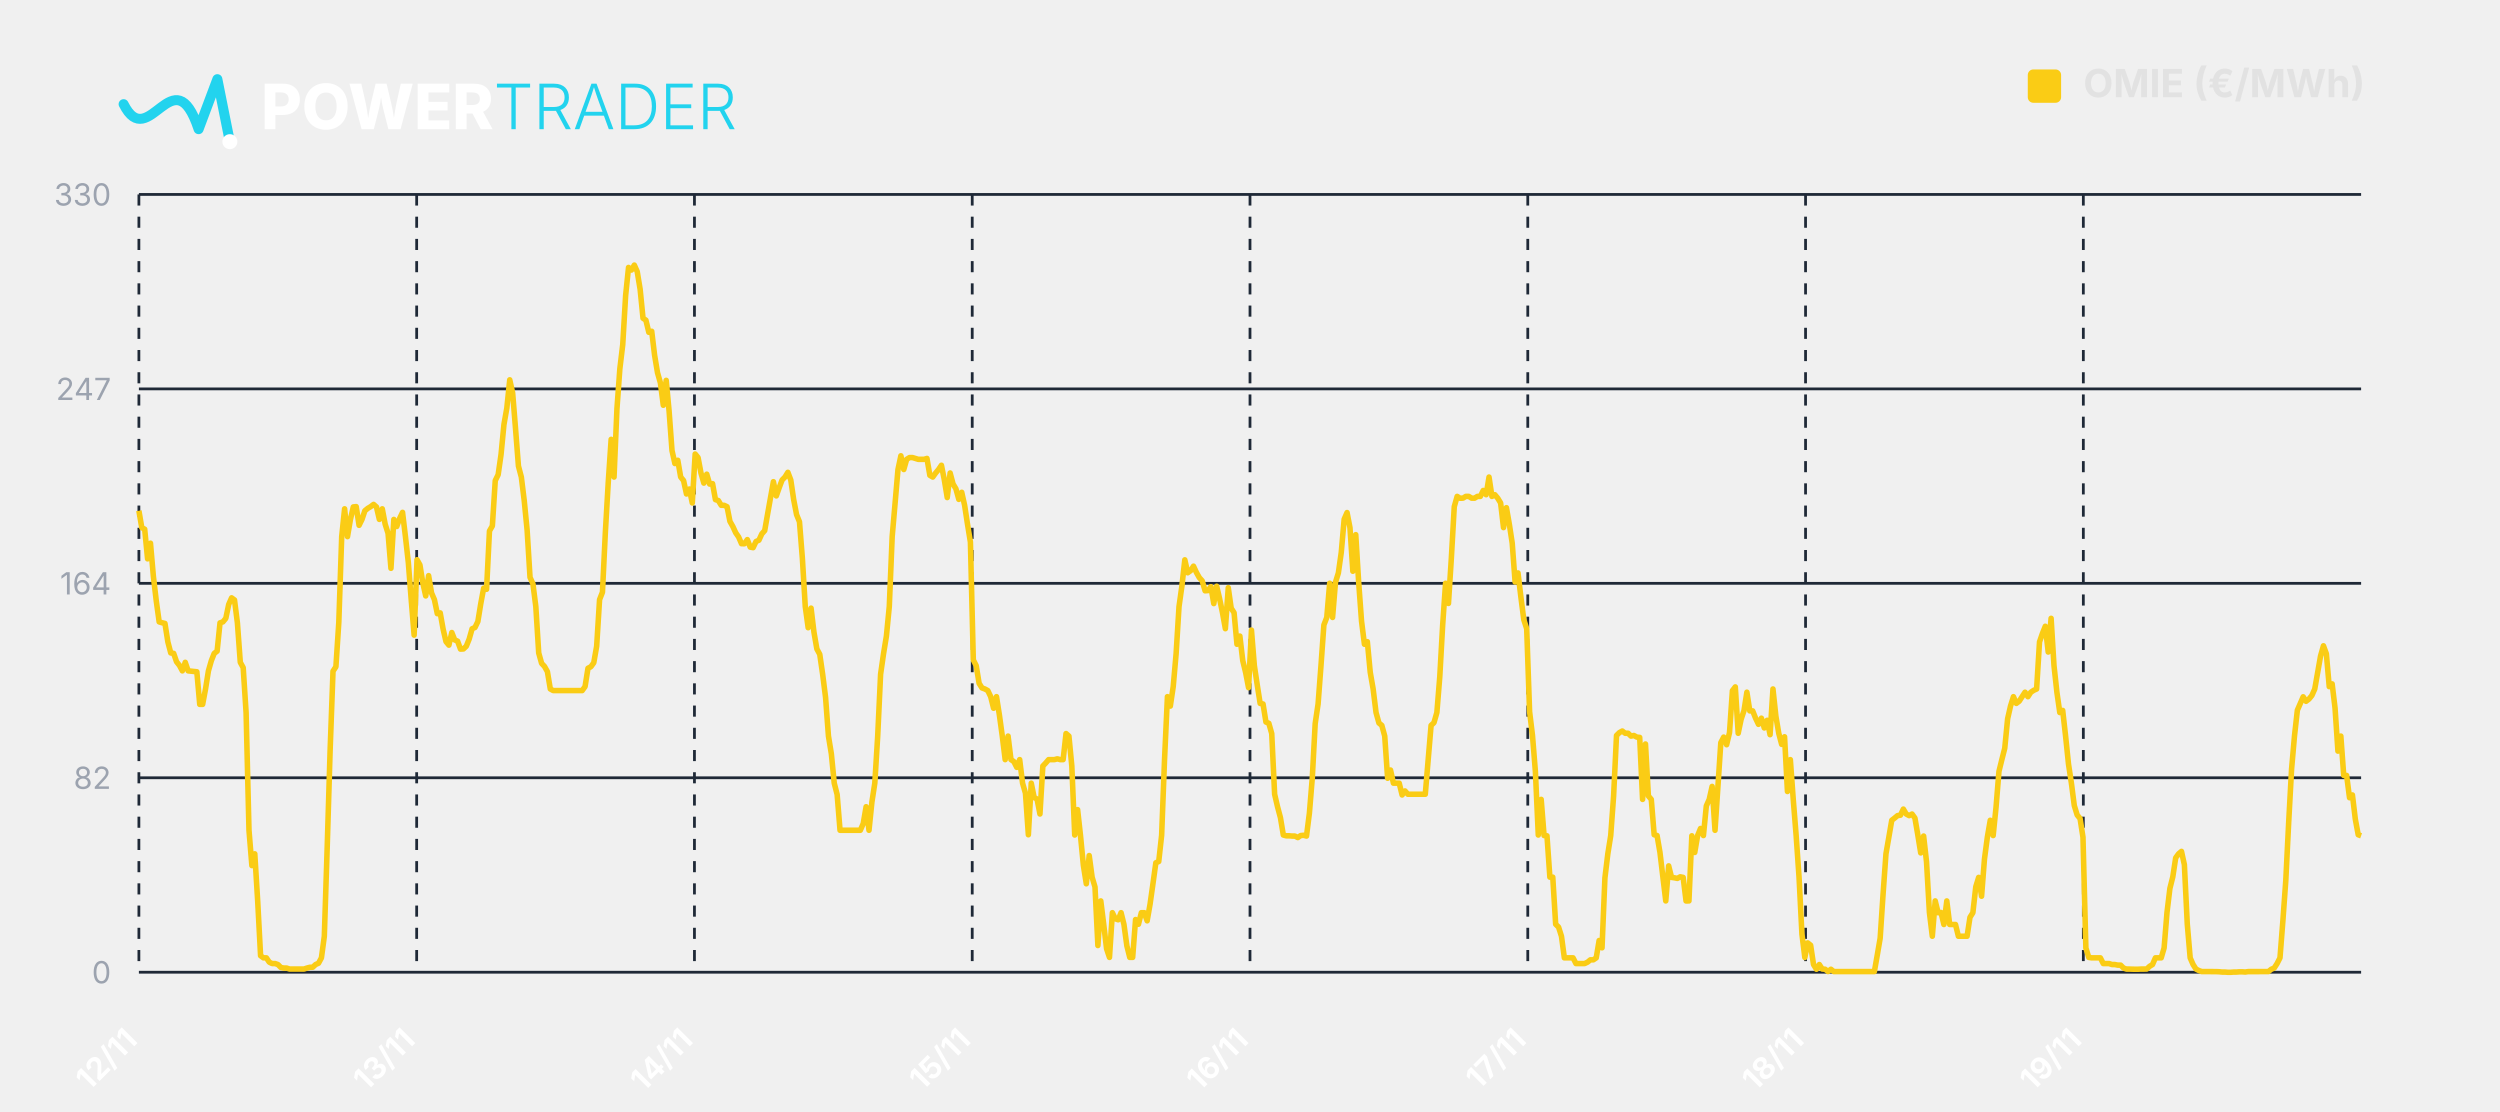
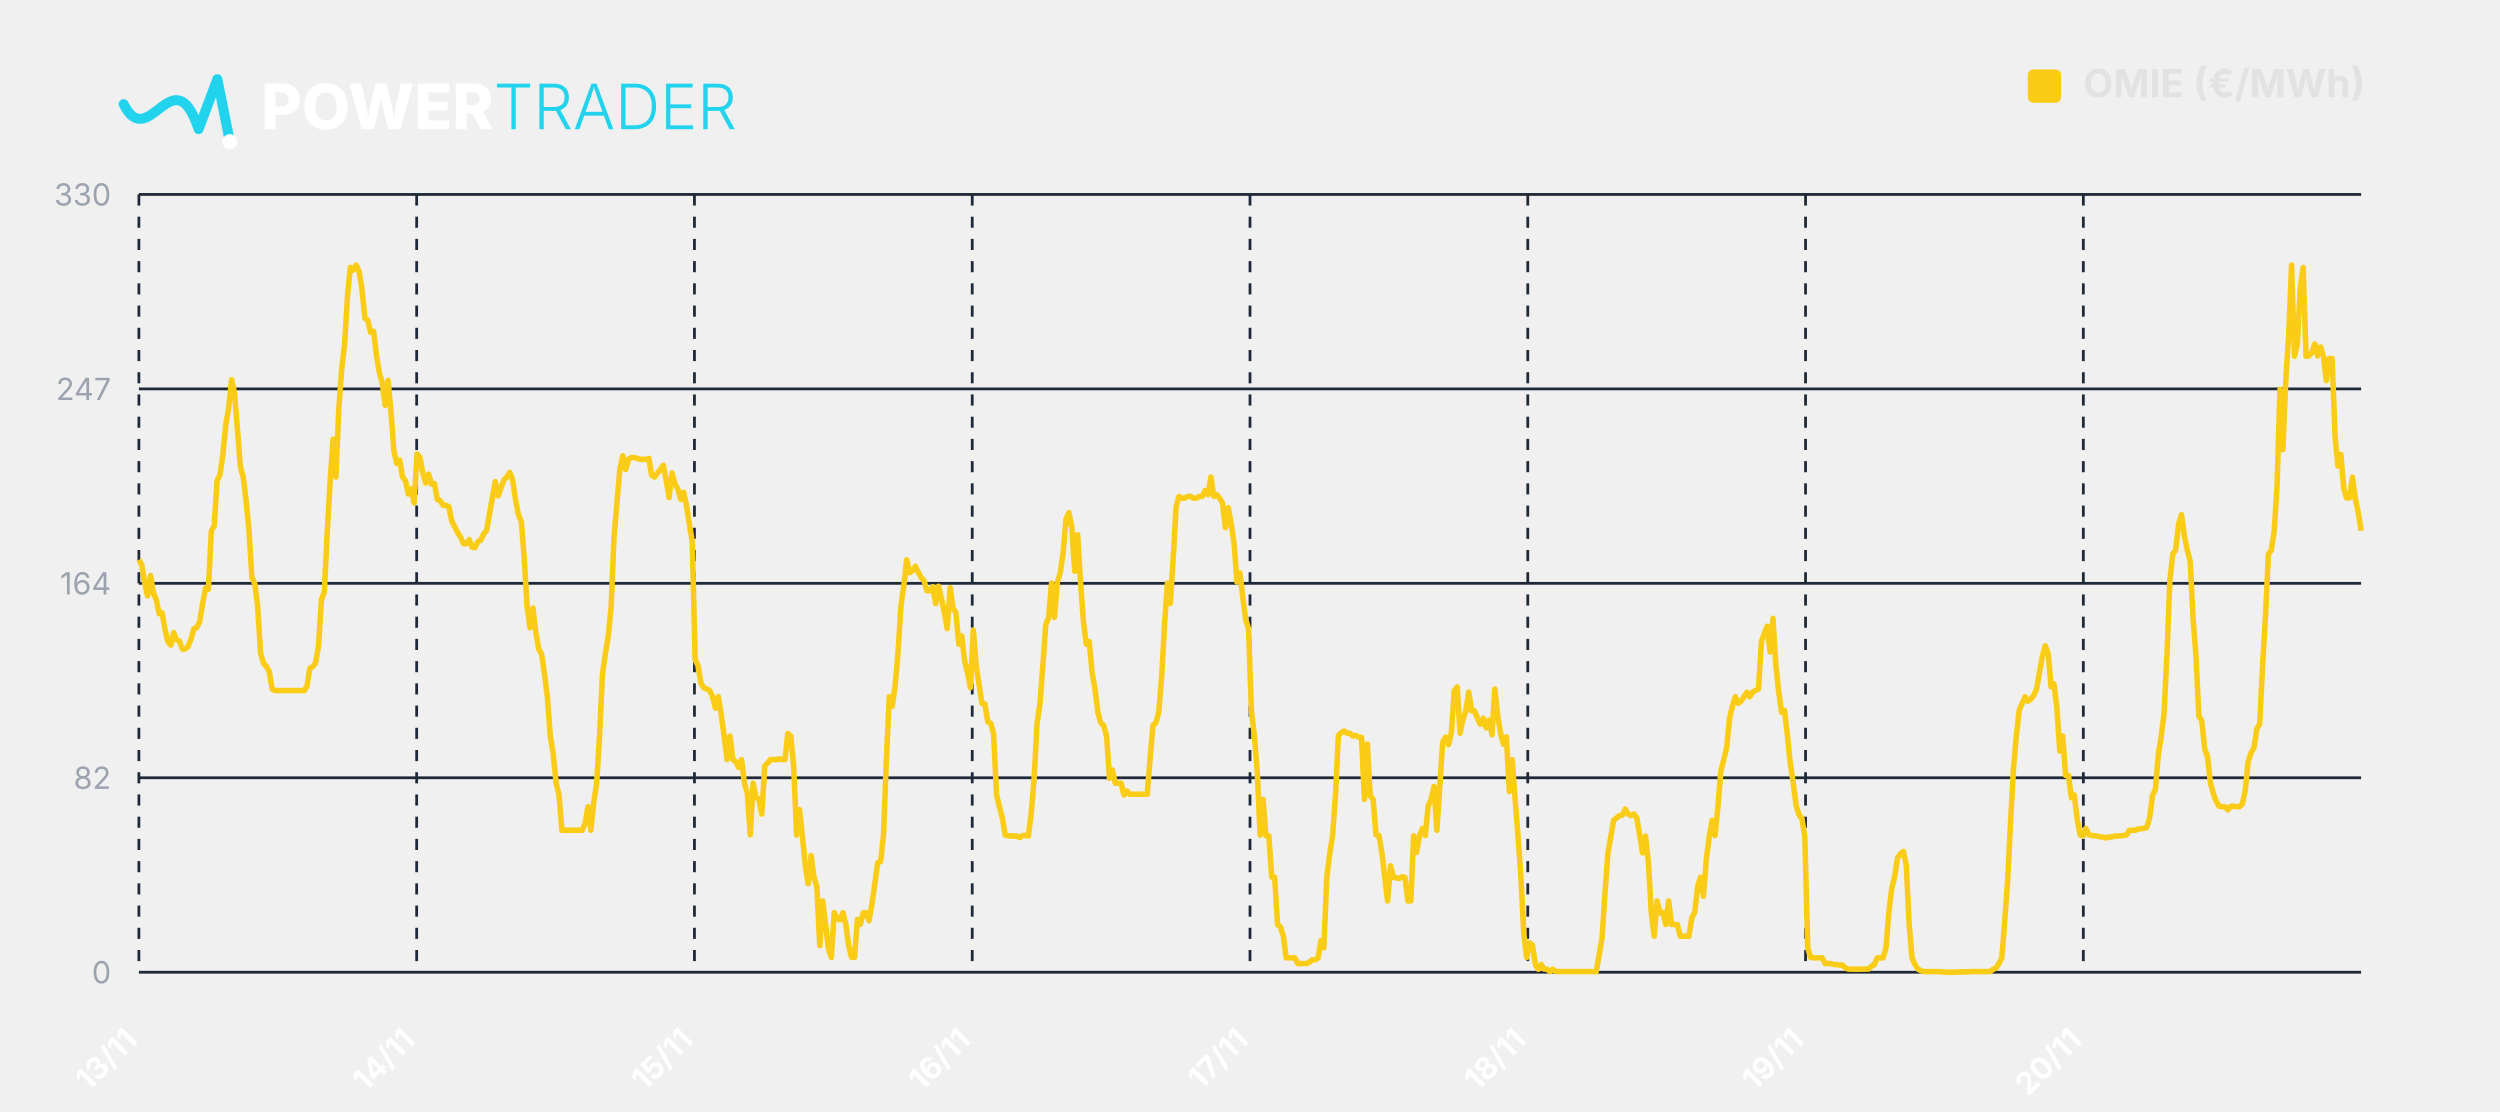
<svg xmlns="http://www.w3.org/2000/svg" viewBox="0 0 900 400" style="font-family: 'Inter', sans-serif; background: #0b0f19;">
  <g transform="translate(40, 15) scale(0.45)">
    <path d="M10 50 C30 90 50 10 70 70 L85 30 L95 80" stroke="#22d3ee" stroke-width="8" stroke-linecap="round" stroke-linejoin="round" fill="none" />
    <circle cx="95" cy="80" r="6" fill="#ffffff" />
    <text x="120" y="70" font-family="'Inter', sans-serif" font-weight="800" font-size="50" fill="#ffffff">POWER<tspan fill="#22d3ee" font-weight="300">TRADER</tspan>
    </text>
  </g>
  <rect x="730" y="25" width="12" height="12" fill="#facc15" rx="2" />
  <text x="750" y="35" font-size="14" font-weight="bold" fill="#e2e2e2">OMIE (€/MWh)</text>
  <line x1="50" y1="350.0" x2="850" y2="350.0" stroke="#1f2937" stroke-width="1" />
  <text x="40" y="354.0" text-anchor="end" font-size="11" fill="#9ca3af">0</text>
  <line x1="50" y1="280.0" x2="850" y2="280.0" stroke="#1f2937" stroke-width="1" />
  <text x="40" y="284.0" text-anchor="end" font-size="11" fill="#9ca3af">82</text>
  <line x1="50" y1="210.0" x2="850" y2="210.0" stroke="#1f2937" stroke-width="1" />
  <text x="40" y="214.0" text-anchor="end" font-size="11" fill="#9ca3af">164</text>
  <line x1="50" y1="140.0" x2="850" y2="140.0" stroke="#1f2937" stroke-width="1" />
  <text x="40" y="144.0" text-anchor="end" font-size="11" fill="#9ca3af">247</text>
  <line x1="50" y1="70.0" x2="850" y2="70.0" stroke="#1f2937" stroke-width="1" />
  <text x="40" y="74.0" text-anchor="end" font-size="11" fill="#9ca3af">330</text>
  <line x1="50.0" y1="70" x2="50.0" y2="350" stroke="#1f2937" stroke-width="1" stroke-dasharray="4,4" />
-   <text x="50.0" y="375" text-anchor="end" transform="rotate(-45, 50.0, 375)" font-size="11" font-weight="bold" fill="#ffffff">12/11</text>
+   <text x="50.0" y="375" text-anchor="end" transform="rotate(-45, 50.0, 375)" font-size="11" font-weight="bold" fill="#ffffff">13/11</text>
  <line x1="150.0" y1="70" x2="150.0" y2="350" stroke="#1f2937" stroke-width="1" stroke-dasharray="4,4" />
-   <text x="150.0" y="375" text-anchor="end" transform="rotate(-45, 150.0, 375)" font-size="11" font-weight="bold" fill="#ffffff">13/11</text>
+   <text x="150.0" y="375" text-anchor="end" transform="rotate(-45, 150.0, 375)" font-size="11" font-weight="bold" fill="#ffffff">14/11</text>
  <line x1="250.0" y1="70" x2="250.0" y2="350" stroke="#1f2937" stroke-width="1" stroke-dasharray="4,4" />
-   <text x="250.0" y="375" text-anchor="end" transform="rotate(-45, 250.0, 375)" font-size="11" font-weight="bold" fill="#ffffff">14/11</text>
+   <text x="250.0" y="375" text-anchor="end" transform="rotate(-45, 250.0, 375)" font-size="11" font-weight="bold" fill="#ffffff">15/11</text>
  <line x1="350.0" y1="70" x2="350.0" y2="350" stroke="#1f2937" stroke-width="1" stroke-dasharray="4,4" />
-   <text x="350.0" y="375" text-anchor="end" transform="rotate(-45, 350.0, 375)" font-size="11" font-weight="bold" fill="#ffffff">15/11</text>
+   <text x="350.0" y="375" text-anchor="end" transform="rotate(-45, 350.0, 375)" font-size="11" font-weight="bold" fill="#ffffff">16/11</text>
  <line x1="450.0" y1="70" x2="450.0" y2="350" stroke="#1f2937" stroke-width="1" stroke-dasharray="4,4" />
-   <text x="450.0" y="375" text-anchor="end" transform="rotate(-45, 450.0, 375)" font-size="11" font-weight="bold" fill="#ffffff">16/11</text>
+   <text x="450.0" y="375" text-anchor="end" transform="rotate(-45, 450.0, 375)" font-size="11" font-weight="bold" fill="#ffffff">17/11</text>
  <line x1="550.0" y1="70" x2="550.0" y2="350" stroke="#1f2937" stroke-width="1" stroke-dasharray="4,4" />
-   <text x="550.0" y="375" text-anchor="end" transform="rotate(-45, 550.0, 375)" font-size="11" font-weight="bold" fill="#ffffff">17/11</text>
+   <text x="550.0" y="375" text-anchor="end" transform="rotate(-45, 550.0, 375)" font-size="11" font-weight="bold" fill="#ffffff">18/11</text>
  <line x1="650.0" y1="70" x2="650.0" y2="350" stroke="#1f2937" stroke-width="1" stroke-dasharray="4,4" />
-   <text x="650.0" y="375" text-anchor="end" transform="rotate(-45, 650.0, 375)" font-size="11" font-weight="bold" fill="#ffffff">18/11</text>
+   <text x="650.0" y="375" text-anchor="end" transform="rotate(-45, 650.0, 375)" font-size="11" font-weight="bold" fill="#ffffff">19/11</text>
  <line x1="750.0" y1="70" x2="750.0" y2="350" stroke="#1f2937" stroke-width="1" stroke-dasharray="4,4" />
-   <text x="750.0" y="375" text-anchor="end" transform="rotate(-45, 750.0, 375)" font-size="11" font-weight="bold" fill="#ffffff">19/11</text>
-   <polyline points="50.0,183.858 51.043,189.962 52.086,190.505 53.129,201.179 54.172,195.558 55.215,207.478 56.258,216.337 57.301,223.874 58.344,224.188 59.387,224.442 60.43,231.08 61.473,235.056 62.516,235.218 63.559,238.244 64.602,239.558 65.645,241.508 66.688,238.439 67.731,241.508 68.774,241.618 69.817,241.729 70.86,241.839 71.904,253.572 72.947,253.572 73.99,248.036 75.033,241.508 76.076,237.863 77.119,235.218 78.162,234.412 79.205,224.23 80.248,223.874 81.291,222.602 82.334,217.6 83.377,215.227 84.42,215.99 85.463,224.23 86.506,238.439 87.549,240.347 88.592,256.506 89.635,298.895 90.678,311.612 91.721,307.382 92.764,324.337 93.807,344.057 94.85,344.828 95.893,344.828 96.936,346.38 97.979,346.88 99.022,346.88 100.065,347.236 101.108,348.287 102.151,348.499 103.194,348.508 104.237,348.847 105.28,348.847 106.323,348.847 107.366,348.847 108.409,348.847 109.452,348.847 110.495,348.499 111.538,348.228 112.581,348.203 113.625,347.228 114.668,346.753 115.711,344.828 116.754,337.054 117.797,304.838 118.84,270.206 119.883,241.618 120.926,240.033 121.969,224.044 123.012,193.184 124.055,183.18 125.098,193.184 126.141,187.063 127.184,182.502 128.227,182.383 129.27,189.115 130.313,186.995 131.356,183.858 132.399,183.011 133.442,182.383 134.485,181.586 135.528,182.502 136.571,186.978 137.614,183.18 138.657,188.691 139.7,191.997 140.743,204.587 141.786,186.995 142.829,189.539 143.872,186.639 144.915,184.452 145.958,193.184 147.001,202.535 148.044,215.99 149.087,228.639 150.13,201.509 151.173,203.375 152.216,209.886 153.259,214.531 154.302,207.232 155.346,213.446 156.389,215.871 157.432,220.924 158.475,220.644 159.518,226.468 160.561,230.996 161.604,232.25 162.647,227.715 163.69,230.36 164.733,230.818 165.776,233.675 166.819,233.624 167.862,232.649 168.905,230.063 169.948,226.358 170.991,225.892 172.034,223.738 173.077,217.304 174.12,211.742 175.163,212.141 176.206,191.149 177.249,189.335 178.292,173.007 179.335,170.896 180.378,163.596 181.421,152.821 182.464,146.869 183.507,136.738 184.55,141.469 185.593,154.347 186.636,167.776 187.679,171.735 188.722,180.213 189.765,190.861 190.808,207.851 191.851,210.14 192.894,218.363 193.937,235.065 194.98,238.804 196.023,239.923 197.066,241.796 198.11,248.028 199.153,248.604 200.196,248.604 201.239,248.604 202.282,248.604 203.325,248.604 204.368,248.604 205.411,248.604 206.454,248.604 207.497,248.604 208.54,248.604 209.583,248.604 210.626,247.163 211.669,240.576 212.712,240.033 213.755,238.583 214.798,232.649 215.841,215.871 216.884,213.192 217.927,191.658 218.97,173.642 220.013,158.17 221.056,171.735 222.099,147.191 223.142,132.787 224.185,124.072 225.228,106.37 226.271,96.282 227.314,97.214 228.357,95.434 229.4,97.782 230.443,104.115 231.486,114.56 232.529,115.272 233.572,119.63 234.615,119.257 235.658,127.904 236.701,134.169 237.744,137.823 238.787,145.894 239.831,136.925 240.874,147.997 241.917,162.172 242.96,166.869 244.003,165.699 245.046,171.735 246.089,173.007 247.132,177.831 248.175,176.05 249.218,181.061 250.261,163.452 251.304,164.724 252.347,170.277 253.39,173.914 254.433,170.709 255.476,174.261 256.519,174.117 257.562,179.865 258.605,180.213 259.648,181.908 260.691,181.908 261.734,182.417 262.777,187.699 263.82,189.539 264.863,191.811 265.906,193.32 266.949,195.736 267.992,195.744 269.035,194.261 270.078,196.965 271.121,197.16 272.164,194.939 273.207,194.473 274.25,192.201 275.293,191.014 276.336,185.045 277.379,179.204 278.422,173.414 279.465,178.526 280.508,175.575 281.551,172.795 282.595,171.735 283.638,170.039 284.681,172.795 285.724,179.865 286.767,185.274 287.81,187.851 288.853,200.984 289.896,218.363 290.939,225.977 291.982,218.931 293.025,227.587 294.068,233.624 295.111,235.54 296.154,242.737 297.197,251.003 298.24,264.983 299.283,271.35 300.326,281.939 301.369,286.017 302.412,298.895 303.455,298.895 304.498,298.895 305.541,298.895 306.584,298.895 307.627,298.895 308.67,298.895 309.713,298.895 310.756,296.513 311.799,290.426 312.842,298.895 313.885,288.73 314.928,281.939 315.971,264.983 317.014,242.737 318.057,235.429 319.1,229.029 320.143,218.363 321.186,193.15 322.229,181.162 323.272,169.022 324.316,164.088 325.359,169.022 326.402,165.36 327.445,164.724 328.488,164.724 329.531,165.037 330.574,165.36 331.617,165.36 332.66,165.36 333.703,165.037 334.746,171.116 335.789,171.735 336.832,170.277 337.875,169.022 338.918,167.496 339.961,172.795 341.004,179.119 342.047,170.277 343.09,174.21 344.133,175.974 345.176,179.772 346.219,177.229 347.262,181.908 348.305,188.733 349.348,195.142 350.391,237.574 351.434,239.651 352.477,245.993 353.52,247.663 354.563,248.036 355.606,248.604 356.649,250.8 357.692,254.971 358.735,250.8 359.778,257.379 360.821,264.992 361.864,273.461 362.907,264.992 363.95,273.461 364.993,274.174 366.037,276.242 367.08,273.461 368.123,281.939 369.166,285.551 370.209,300.514 371.252,281.948 372.295,287.111 373.338,287.662 374.381,293.037 375.424,275.776 376.467,274.682 377.51,273.461 378.553,273.461 379.596,273.461 380.639,273.182 381.682,273.461 382.725,273.461 383.768,264.085 384.811,264.992 385.854,275.776 386.897,300.608 387.94,291.468 388.983,300.887 390.026,311.62 391.069,318.165 392.112,308 393.155,315.775 394.198,319.318 395.241,340.386 396.284,324.337 397.327,332.73 398.37,341.564 399.413,344.659 400.456,328.568 401.499,330.755 402.542,331.12 403.585,328.568 404.628,332.815 405.671,340.496 406.714,344.659 407.757,344.659 408.801,331.035 409.844,332.73 410.887,328.576 411.93,328.568 412.973,331.493 414.016,325.55 415.059,318.165 416.102,310.603 417.145,310.145 418.188,300.701 419.231,273.461 420.274,250.8 421.317,254.191 422.36,247.163 423.403,235.294 424.446,218.363 425.489,210.92 426.532,201.543 427.575,206.198 428.618,205.443 429.661,203.824 430.704,206.087 431.747,207.944 432.79,209.097 433.833,212.683 434.876,212.607 435.919,211.208 436.962,217.287 438.005,211.047 439.048,215.506 440.091,220.568 441.134,226.324 442.177,211.573 443.22,218.94 444.263,220.568 445.306,231.928 446.349,228.986 447.392,237.829 448.435,242.136 449.478,247.553 450.522,226.841 451.565,239.618 452.608,246.595 453.651,253.225 454.694,253.437 455.737,259.931 456.78,260.38 457.823,264.085 458.866,285.932 459.909,290.417 460.952,294.334 461.995,300.608 463.038,300.887 464.081,300.887 465.124,300.981 466.167,300.981 467.21,301.523 468.253,300.794 469.296,300.701 470.339,300.981 471.382,292.732 472.425,280.015 473.468,260.49 474.511,253.437 475.554,239.618 476.597,224.993 477.64,222.28 478.683,209.97 479.726,222.28 480.769,209.64 481.812,206.257 482.855,198.864 483.898,186.919 484.941,184.528 485.984,189.937 487.027,205.647 488.07,192.48 489.113,209.513 490.156,223.654 491.199,231.928 492.243,231.004 493.286,242.034 494.329,248.036 495.372,256.514 496.415,260.27 497.458,261.151 498.501,264.992 499.544,280.167 500.587,277.217 501.63,281.939 502.673,281.939 503.716,281.939 504.759,286.187 505.802,284.746 506.845,285.932 507.888,285.932 508.931,285.932 509.974,285.932 511.017,285.932 512.06,285.932 513.103,285.932 514.146,273.47 515.189,261.151 516.232,260.16 517.275,256.506 518.318,243.645 519.361,224.993 520.404,209.97 521.447,217.236 522.49,200.857 523.533,182.4 524.576,178.704 525.619,179.365 526.662,179.34 527.705,178.704 528.748,178.704 529.791,179.34 530.834,179.34 531.877,178.704 532.92,178.704 533.963,176.567 535.007,178.093 536.05,171.743 537.093,178.704 538.136,178.093 539.179,179.34 540.222,181.061 541.265,189.937 542.308,182.765 543.351,188.665 544.394,195.499 545.437,209.513 546.48,206.257 547.523,214.972 548.566,223.077 549.609,226.333 550.652,256.209 551.695,264.78 552.738,277.709 553.781,300.608 554.824,287.781 555.867,300.794 556.91,300.887 557.953,315.775 558.996,315.775 560.039,332.73 561.082,333.748 562.125,337.046 563.168,344.828 564.211,344.828 565.254,344.828 566.297,344.828 567.34,346.88 568.383,346.88 569.426,346.88 570.469,346.88 571.512,346.38 572.555,345.532 573.598,345.532 574.641,344.828 575.684,338.589 576.728,341.208 577.771,316.063 578.814,307.382 579.857,300.837 580.9,286.534 581.943,264.78 582.986,263.737 584.029,263.169 585.072,263.975 586.115,263.975 587.158,264.992 588.201,264.78 589.244,265.357 590.287,265.467 591.33,287.781 592.373,267.841 593.416,286.534 594.459,287.781 595.502,300.514 596.545,300.794 597.588,306.881 598.631,315.656 599.674,324.329 600.717,311.714 601.76,315.859 602.803,316.012 603.846,316.224 604.889,315.656 605.932,315.859 606.975,324.337 608.018,324.329 609.061,300.887 610.104,306.881 611.147,300.794 612.19,298.251 613.233,300.794 614.276,290.137 615.319,287.781 616.362,283.118 617.405,298.904 618.449,283.203 619.492,267.349 620.535,265.357 621.578,268.103 622.621,263.737 623.664,248.655 624.707,247.29 625.75,263.975 626.793,258.981 627.836,255.836 628.879,249.189 629.922,255.921 630.965,255.921 632.008,258.549 633.051,260.753 634.094,258.549 635.137,262.059 636.18,259.312 637.223,264.483 638.266,248.036 639.309,257.794 640.352,263.975 641.395,267.968 642.438,265.246 643.481,284.932 644.524,273.47 645.567,287.781 646.61,300.76 647.653,315.775 648.696,336.283 649.739,344.684 650.782,339.453 651.825,340.276 652.868,347.236 653.911,348.923 654.954,347.236 655.997,348.847 657.04,348.923 658.083,349.754 659.126,348.932 660.169,349.763 661.213,349.771 662.256,349.771 663.299,349.771 664.342,349.771 665.385,349.771 666.428,349.771 667.471,349.771 668.514,349.771 669.557,349.771 670.6,349.771 671.643,349.771 672.686,349.771 673.729,349.771 674.772,349.771 675.815,343.837 676.858,337.749 677.901,321.955 678.944,307.382 679.987,301.388 681.03,295.301 682.073,294.495 683.116,293.622 684.159,293.469 685.202,291.274 686.245,293.054 687.288,293.622 688.331,293.054 689.374,294.495 690.417,300.608 691.46,307.051 692.503,300.981 693.546,310.23 694.589,328.492 695.632,337.046 696.675,324.329 697.718,328.576 698.761,328.492 699.804,332.815 700.847,324.337 701.89,332.815 702.934,332.815 703.977,332.815 705.02,337.046 706.063,337.046 707.106,337.046 708.149,337.046 709.192,330.23 710.235,328.576 711.278,319.251 712.321,315.859 713.364,322.642 714.407,309.264 715.45,301.371 716.493,295.301 717.536,300.794 718.579,290.587 719.622,277.709 720.665,273.47 721.708,269.367 722.751,258.718 723.794,254.157 724.837,250.808 725.88,253.225 726.923,252.419 727.966,250.808 729.009,249.198 730.052,250.808 731.095,249.198 732.138,248.519 733.181,248.045 734.224,231.08 735.267,228.054 736.31,225.459 737.353,234.726 738.396,222.602 739.439,239.618 740.482,249.198 741.525,256.514 742.568,255.751 743.611,264.983 744.654,275.03 745.698,281.905 746.741,290.002 747.784,293.41 748.827,294.665 749.87,301.388 750.913,341.285 751.956,344.659 752.999,344.828 754.042,344.828 755.085,344.828 756.128,344.828 757.171,346.88 758.214,346.88 759.257,346.88 760.3,347.228 761.343,347.236 762.386,347.448 763.429,347.448 764.472,348.491 765.515,348.864 766.558,348.864 767.601,348.906 768.644,348.923 769.687,348.923 770.73,348.864 771.773,348.864 772.816,348.847 773.859,347.872 774.902,347.236 775.945,344.828 776.988,344.828 778.031,344.828 779.074,341.285 780.117,328.492 781.16,319.844 782.203,315.69 783.246,308.823 784.289,307.382 785.332,306.5 786.375,311.29 787.419,332.654 788.462,344.828 789.505,347.228 790.548,348.864 791.591,349.39 792.634,349.771 793.677,349.771 794.72,349.771 795.763,349.771 796.806,349.78 797.849,349.788 798.892,349.83 799.935,349.941 800.978,349.941 802.021,350.025 803.064,350.025 804.107,349.941 805.15,349.941 806.193,349.856 807.236,349.856 808.279,349.932 809.322,349.78 810.365,349.78 811.408,349.78 812.451,349.78 813.494,349.771 814.537,349.771 815.58,349.771 816.623,349.771 817.666,348.923 818.709,348.499 819.752,346.88 820.795,344.828 821.838,331.476 822.881,317.029 823.924,296.064 824.967,276.861 826.01,264.992 827.053,255.666 828.096,253.267 829.14,250.851 830.183,252.462 831.226,251.656 832.269,250.385 833.312,248.036 834.355,242.102 835.398,236.167 836.441,232.488 837.484,235.345 838.527,247.188 839.57,246.196 840.613,254.878 841.656,270.401 842.699,264.992 843.742,279.159 844.785,279.159 845.828,287.179 846.871,286.187 847.914,294.902 848.957,300.514 850.0,300.887" fill="none" stroke="#facc15" stroke-width="2" stroke-linejoin="round" />
+   <text x="750.0" y="375" text-anchor="end" transform="rotate(-45, 750.0, 375)" font-size="11" font-weight="bold" fill="#ffffff">20/11</text>
+   <polyline points="50.0,201.509 51.043,203.375 52.086,209.886 53.129,214.531 54.172,207.232 55.215,213.446 56.258,215.871 57.301,220.924 58.344,220.644 59.387,226.468 60.43,230.996 61.473,232.25 62.516,227.715 63.559,230.36 64.602,230.818 65.645,233.675 66.688,233.624 67.731,232.649 68.774,230.063 69.817,226.358 70.86,225.892 71.904,223.738 72.947,217.304 73.99,211.742 75.033,212.141 76.076,191.149 77.119,189.335 78.162,173.007 79.205,170.896 80.248,163.596 81.291,152.821 82.334,146.869 83.377,136.738 84.42,141.469 85.463,154.347 86.506,167.776 87.549,171.735 88.592,180.213 89.635,190.861 90.678,207.851 91.721,210.14 92.764,218.363 93.807,235.065 94.85,238.804 95.893,239.923 96.936,241.796 97.979,248.028 99.022,248.604 100.065,248.604 101.108,248.604 102.151,248.604 103.194,248.604 104.237,248.604 105.28,248.604 106.323,248.604 107.366,248.604 108.409,248.604 109.452,248.604 110.495,247.163 111.538,240.576 112.581,240.033 113.625,238.583 114.668,232.649 115.711,215.871 116.754,213.192 117.797,191.658 118.84,173.642 119.883,158.17 120.926,171.735 121.969,147.191 123.012,132.787 124.055,124.072 125.098,106.37 126.141,96.282 127.184,97.214 128.227,95.434 129.27,97.782 130.313,104.115 131.356,114.56 132.399,115.272 133.442,119.63 134.485,119.257 135.528,127.904 136.571,134.169 137.614,137.823 138.657,145.894 139.7,136.925 140.743,147.997 141.786,162.172 142.829,166.869 143.872,165.699 144.915,171.735 145.958,173.007 147.001,177.831 148.044,176.05 149.087,181.061 150.13,163.452 151.173,164.724 152.216,170.277 153.259,173.914 154.302,170.709 155.346,174.261 156.389,174.117 157.432,179.865 158.475,180.213 159.518,181.908 160.561,181.908 161.604,182.417 162.647,187.699 163.69,189.539 164.733,191.811 165.776,193.32 166.819,195.736 167.862,195.744 168.905,194.261 169.948,196.965 170.991,197.16 172.034,194.939 173.077,194.473 174.12,192.201 175.163,191.014 176.206,185.045 177.249,179.204 178.292,173.414 179.335,178.526 180.378,175.575 181.421,172.795 182.464,171.735 183.507,170.039 184.55,172.795 185.593,179.865 186.636,185.274 187.679,187.851 188.722,200.984 189.765,218.363 190.808,225.977 191.851,218.931 192.894,227.587 193.937,233.624 194.98,235.54 196.023,242.737 197.066,251.003 198.11,264.983 199.153,271.35 200.196,281.939 201.239,286.017 202.282,298.895 203.325,298.895 204.368,298.895 205.411,298.895 206.454,298.895 207.497,298.895 208.54,298.895 209.583,298.895 210.626,296.513 211.669,290.426 212.712,298.895 213.755,288.73 214.798,281.939 215.841,264.983 216.884,242.737 217.927,235.429 218.97,229.029 220.013,218.363 221.056,193.15 222.099,181.162 223.142,169.022 224.185,164.088 225.228,169.022 226.271,165.36 227.314,164.724 228.357,164.724 229.4,165.037 230.443,165.36 231.486,165.36 232.529,165.36 233.572,165.037 234.615,171.116 235.658,171.735 236.701,170.277 237.744,169.022 238.787,167.496 239.831,172.795 240.874,179.119 241.917,170.277 242.96,174.21 244.003,175.974 245.046,179.772 246.089,177.229 247.132,181.908 248.175,188.733 249.218,195.142 250.261,237.574 251.304,239.651 252.347,245.993 253.39,247.663 254.433,248.036 255.476,248.604 256.519,250.8 257.562,254.971 258.605,250.8 259.648,257.379 260.691,264.992 261.734,273.461 262.777,264.992 263.82,273.461 264.863,274.174 265.906,276.242 266.949,273.461 267.992,281.939 269.035,285.551 270.078,300.514 271.121,281.948 272.164,287.111 273.207,287.662 274.25,293.037 275.293,275.776 276.336,274.682 277.379,273.461 278.422,273.461 279.465,273.461 280.508,273.182 281.551,273.461 282.595,273.461 283.638,264.085 284.681,264.992 285.724,275.776 286.767,300.608 287.81,291.468 288.853,300.887 289.896,311.62 290.939,318.165 291.982,308 293.025,315.775 294.068,319.318 295.111,340.386 296.154,324.337 297.197,332.73 298.24,341.564 299.283,344.659 300.326,328.568 301.369,330.755 302.412,331.12 303.455,328.568 304.498,332.815 305.541,340.496 306.584,344.659 307.627,344.659 308.67,331.035 309.713,332.73 310.756,328.576 311.799,328.568 312.842,331.493 313.885,325.55 314.928,318.165 315.971,310.603 317.014,310.145 318.057,300.701 319.1,273.461 320.143,250.8 321.186,254.191 322.229,247.163 323.272,235.294 324.316,218.363 325.359,210.92 326.402,201.543 327.445,206.198 328.488,205.443 329.531,203.824 330.574,206.087 331.617,207.944 332.66,209.097 333.703,212.683 334.746,212.607 335.789,211.208 336.832,217.287 337.875,211.047 338.918,215.506 339.961,220.568 341.004,226.324 342.047,211.573 343.09,218.94 344.133,220.568 345.176,231.928 346.219,228.986 347.262,237.829 348.305,242.136 349.348,247.553 350.391,226.841 351.434,239.618 352.477,246.595 353.52,253.225 354.563,253.437 355.606,259.931 356.649,260.38 357.692,264.085 358.735,285.932 359.778,290.417 360.821,294.334 361.864,300.608 362.907,300.887 363.95,300.887 364.993,300.981 366.037,300.981 367.08,301.523 368.123,300.794 369.166,300.701 370.209,300.981 371.252,292.732 372.295,280.015 373.338,260.49 374.381,253.437 375.424,239.618 376.467,224.993 377.51,222.28 378.553,209.97 379.596,222.28 380.639,209.64 381.682,206.257 382.725,198.864 383.768,186.919 384.811,184.528 385.854,189.937 386.897,205.647 387.94,192.48 388.983,209.513 390.026,223.654 391.069,231.928 392.112,231.004 393.155,242.034 394.198,248.036 395.241,256.514 396.284,260.27 397.327,261.151 398.37,264.992 399.413,280.167 400.456,277.217 401.499,281.939 402.542,281.939 403.585,281.939 404.628,286.187 405.671,284.746 406.714,285.932 407.757,285.932 408.801,285.932 409.844,285.932 410.887,285.932 411.93,285.932 412.973,285.932 414.016,273.47 415.059,261.151 416.102,260.16 417.145,256.506 418.188,243.645 419.231,224.993 420.274,209.97 421.317,217.236 422.36,200.857 423.403,182.4 424.446,178.704 425.489,179.365 426.532,179.34 427.575,178.704 428.618,178.704 429.661,179.34 430.704,179.34 431.747,178.704 432.79,178.704 433.833,176.567 434.876,178.093 435.919,171.743 436.962,178.704 438.005,178.093 439.048,179.34 440.091,181.061 441.134,189.937 442.177,182.765 443.22,188.665 444.263,195.499 445.306,209.513 446.349,206.257 447.392,214.972 448.435,223.077 449.478,226.333 450.522,256.209 451.565,264.78 452.608,277.709 453.651,300.608 454.694,287.781 455.737,300.794 456.78,300.887 457.823,315.775 458.866,315.775 459.909,332.73 460.952,333.748 461.995,337.046 463.038,344.828 464.081,344.828 465.124,344.828 466.167,344.828 467.21,346.88 468.253,346.88 469.296,346.88 470.339,346.88 471.382,346.38 472.425,345.532 473.468,345.532 474.511,344.828 475.554,338.589 476.597,341.208 477.64,316.063 478.683,307.382 479.726,300.837 480.769,286.534 481.812,264.78 482.855,263.737 483.898,263.169 484.941,263.975 485.984,263.975 487.027,264.992 488.07,264.78 489.113,265.357 490.156,265.467 491.199,287.781 492.243,267.841 493.286,286.534 494.329,287.781 495.372,300.514 496.415,300.794 497.458,306.881 498.501,315.656 499.544,324.329 500.587,311.714 501.63,315.859 502.673,316.012 503.716,316.224 504.759,315.656 505.802,315.859 506.845,324.337 507.888,324.329 508.931,300.887 509.974,306.881 511.017,300.794 512.06,298.251 513.103,300.794 514.146,290.137 515.189,287.781 516.232,283.118 517.275,298.904 518.318,283.203 519.361,267.349 520.404,265.357 521.447,268.103 522.49,263.737 523.533,248.655 524.576,247.29 525.619,263.975 526.662,258.981 527.705,255.836 528.748,249.189 529.791,255.921 530.834,255.921 531.877,258.549 532.92,260.753 533.963,258.549 535.007,262.059 536.05,259.312 537.093,264.483 538.136,248.036 539.179,257.794 540.222,263.975 541.265,267.968 542.308,265.246 543.351,284.932 544.394,273.47 545.437,287.781 546.48,300.76 547.523,315.775 548.566,336.283 549.609,344.684 550.652,339.453 551.695,340.276 552.738,347.236 553.781,348.923 554.824,347.236 555.867,348.847 556.91,348.923 557.953,349.754 558.996,348.932 560.039,349.763 561.082,349.771 562.125,349.771 563.168,349.771 564.211,349.771 565.254,349.771 566.297,349.771 567.34,349.771 568.383,349.771 569.426,349.771 570.469,349.771 571.512,349.771 572.555,349.771 573.598,349.771 574.641,349.771 575.684,343.837 576.728,337.749 577.771,321.955 578.814,307.382 579.857,301.388 580.9,295.301 581.943,294.495 582.986,293.622 584.029,293.469 585.072,291.274 586.115,293.054 587.158,293.622 588.201,293.054 589.244,294.495 590.287,300.608 591.33,307.051 592.373,300.981 593.416,310.23 594.459,328.492 595.502,337.046 596.545,324.329 597.588,328.576 598.631,328.492 599.674,332.815 600.717,324.337 601.76,332.815 602.803,332.815 603.846,332.815 604.889,337.046 605.932,337.046 606.975,337.046 608.018,337.046 609.061,330.23 610.104,328.576 611.147,319.251 612.19,315.859 613.233,322.642 614.276,309.264 615.319,301.371 616.362,295.301 617.405,300.794 618.449,290.587 619.492,277.709 620.535,273.47 621.578,269.367 622.621,258.718 623.664,254.157 624.707,250.808 625.75,253.225 626.793,252.419 627.836,250.808 628.879,249.198 629.922,250.808 630.965,249.198 632.008,248.519 633.051,248.045 634.094,231.08 635.137,228.054 636.18,225.459 637.223,234.726 638.266,222.602 639.309,239.618 640.352,249.198 641.395,256.514 642.438,255.751 643.481,264.983 644.524,275.03 645.567,281.905 646.61,290.002 647.653,293.41 648.696,294.665 649.739,301.388 650.782,341.285 651.825,344.659 652.868,344.828 653.911,344.828 654.954,344.828 655.997,344.828 657.04,346.88 658.083,346.88 659.126,346.88 660.169,347.228 661.213,347.236 662.256,347.448 663.299,347.448 664.342,348.491 665.385,348.864 666.428,348.864 667.471,348.906 668.514,348.923 669.557,348.923 670.6,348.864 671.643,348.864 672.686,348.847 673.729,347.872 674.772,347.236 675.815,344.828 676.858,344.828 677.901,344.828 678.944,341.285 679.987,328.492 681.03,319.844 682.073,315.69 683.116,308.823 684.159,307.382 685.202,306.5 686.245,311.29 687.288,332.654 688.331,344.828 689.374,347.228 690.417,348.864 691.46,349.39 692.503,349.771 693.546,349.771 694.589,349.771 695.632,349.771 696.675,349.78 697.718,349.788 698.761,349.83 699.804,349.941 700.847,349.941 701.89,350.025 702.934,350.025 703.977,349.941 705.02,349.941 706.063,349.856 707.106,349.856 708.149,349.932 709.192,349.78 710.235,349.78 711.278,349.78 712.321,349.78 713.364,349.771 714.407,349.771 715.45,349.771 716.493,349.771 717.536,348.923 718.579,348.499 719.622,346.88 720.665,344.828 721.708,331.476 722.751,317.029 723.794,296.064 724.837,276.861 725.88,264.992 726.923,255.666 727.966,253.267 729.009,250.851 730.052,252.462 731.095,251.656 732.138,250.385 733.181,248.036 734.224,242.102 735.267,236.167 736.31,232.488 737.353,235.345 738.396,247.188 739.439,246.196 740.482,254.878 741.525,270.401 742.568,264.992 743.611,279.159 744.654,279.159 745.698,287.179 746.741,286.187 747.784,294.902 748.827,300.514 749.87,300.887 750.913,298.217 751.956,300.489 752.999,300.794 754.042,300.887 755.085,300.981 756.128,301.311 757.171,301.311 758.214,301.667 759.257,301.311 760.3,301.311 761.343,300.981 762.386,300.981 763.429,300.887 764.472,300.794 765.515,300.608 766.558,298.904 767.601,298.904 768.644,298.904 769.687,298.437 770.73,298.327 771.773,298.217 772.816,297.886 773.859,294.495 774.902,286.441 775.945,284.152 776.988,271.774 778.031,265.094 779.074,256.709 780.117,235.319 781.16,209.038 782.203,199.398 783.246,198.05 784.289,188.691 785.332,185.308 786.375,192.93 787.419,198.05 788.462,202.018 789.505,222.602 790.548,236.167 791.591,257.811 792.634,259.422 793.677,269.519 794.72,272.52 795.763,281.948 796.806,285.729 797.849,288.476 798.892,290.256 799.935,290.426 800.978,290.426 802.021,291.57 803.064,290.256 804.107,290.256 805.15,290.426 806.193,290.426 807.236,289.408 808.279,284.661 809.322,274.318 810.365,270.977 811.408,269.231 812.451,262.398 813.494,260.6 814.537,239.558 815.58,221.695 816.623,199.398 817.666,198.127 818.709,191.158 819.752,174.626 820.795,140.223 821.838,161.867 822.881,137.145 823.924,120.672 824.967,95.434 826.01,128.235 827.053,123.843 828.096,103.496 829.14,96.282 830.183,128.235 831.226,128.142 832.269,126.912 833.312,123.843 834.355,128.142 835.398,124.92 836.441,128.235 837.484,137.043 838.527,129.083 839.57,129.083 840.613,157.204 841.656,167.759 842.699,163.596 843.742,175.787 844.785,179.238 845.828,179.238 846.871,171.82 847.914,179.475 848.957,184.452 850.0,191.098" fill="none" stroke="#facc15" stroke-width="2" stroke-linejoin="round" />
</svg>
